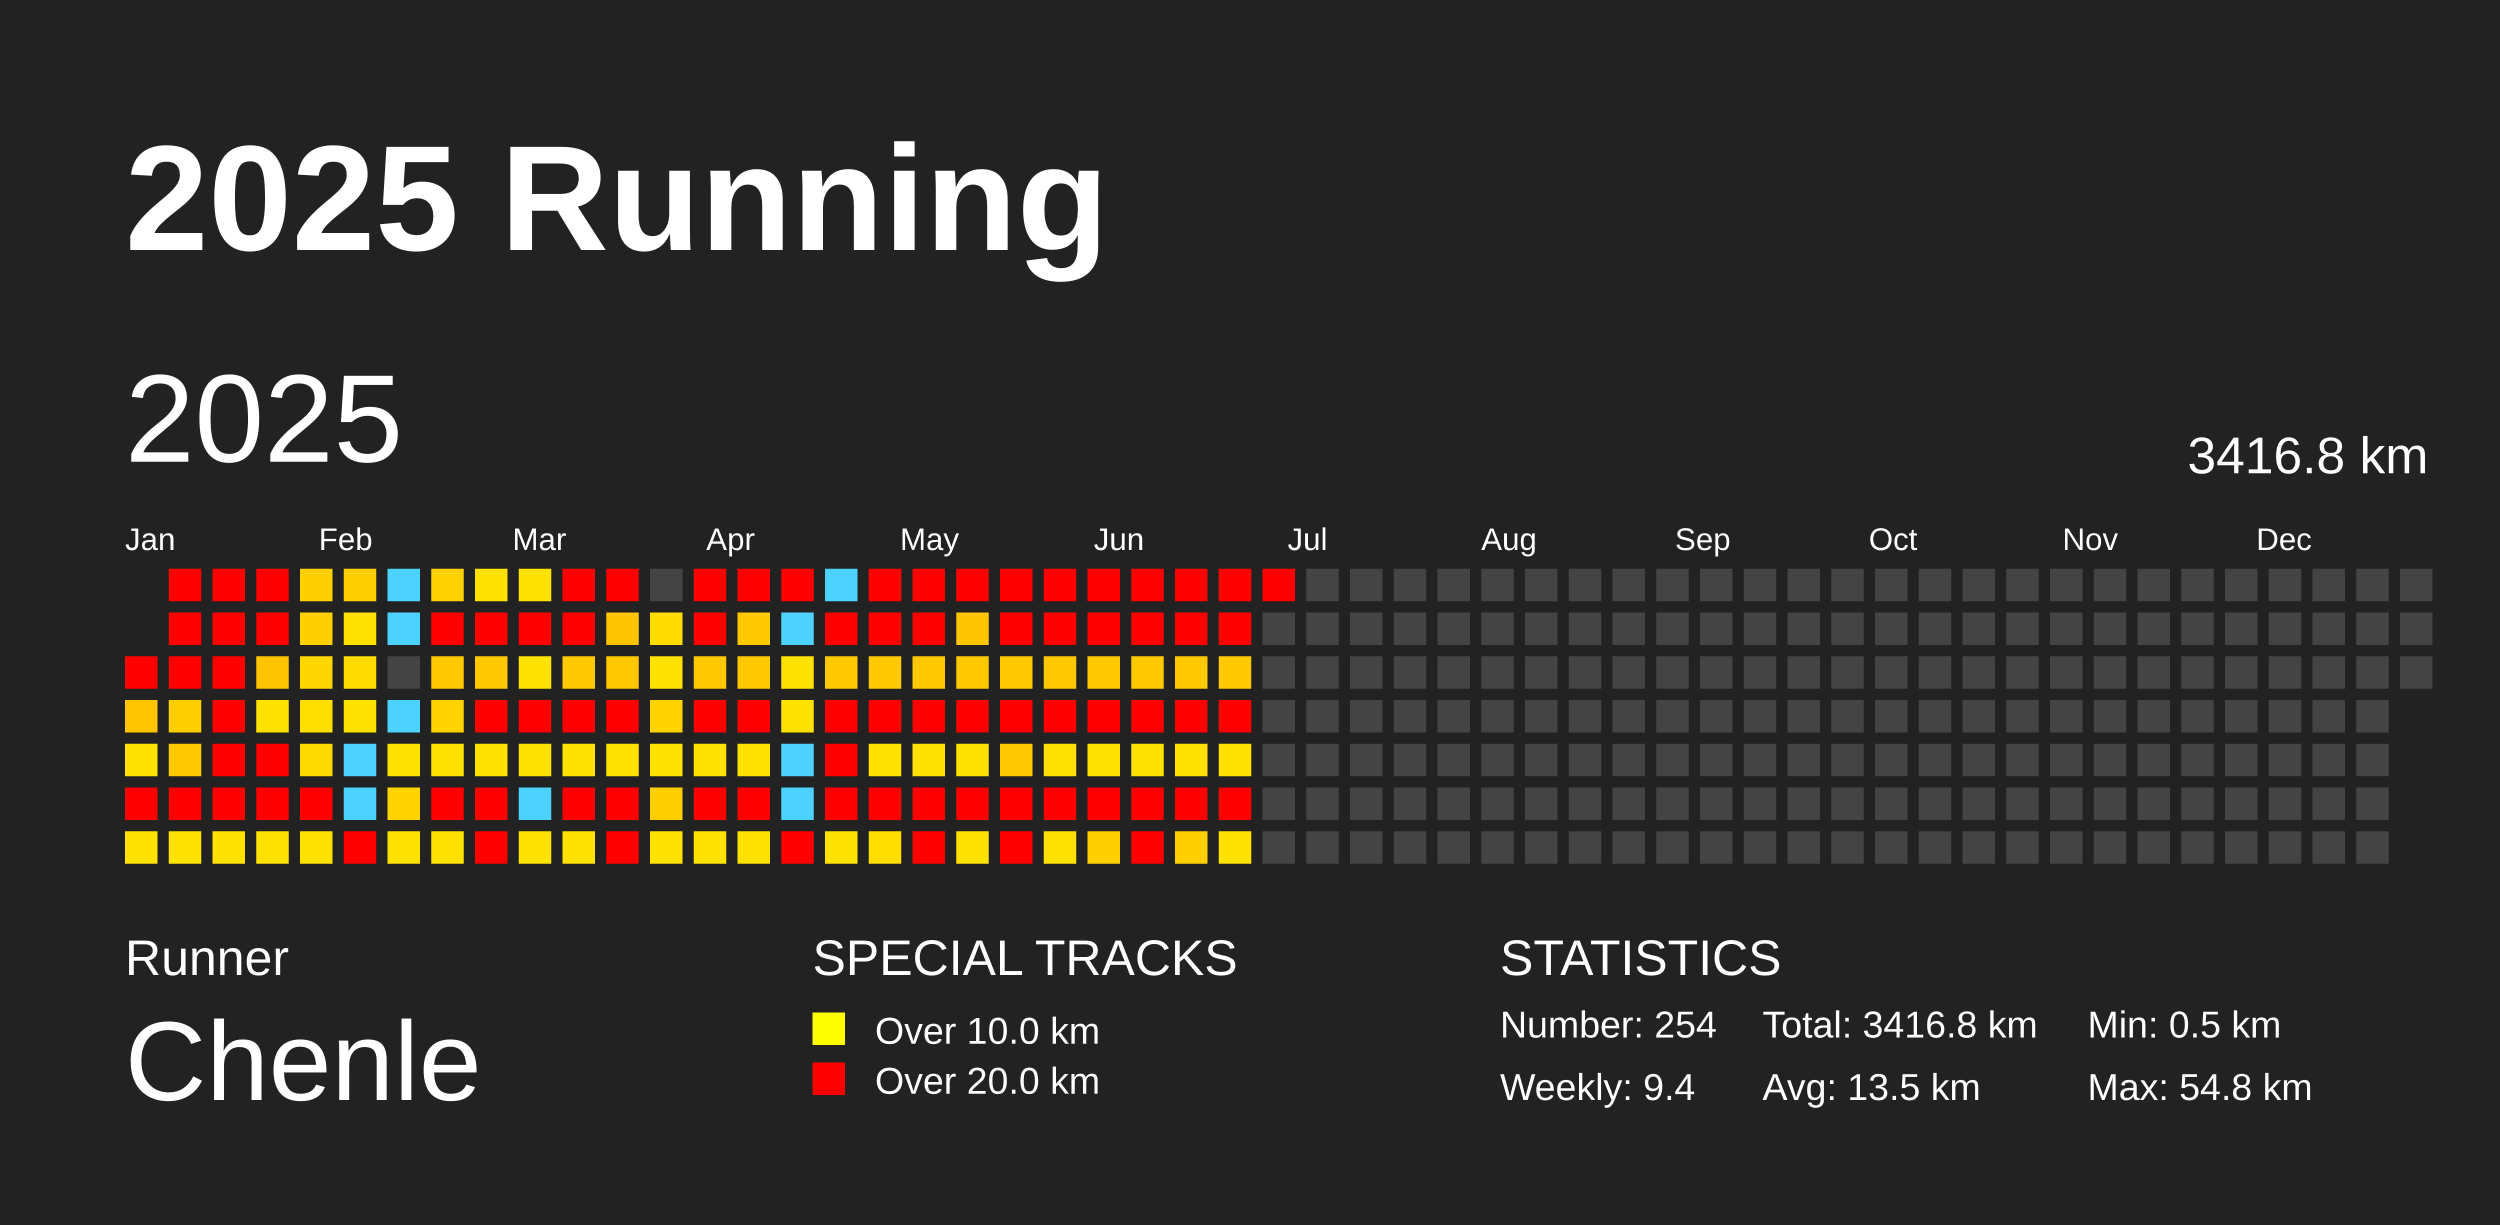
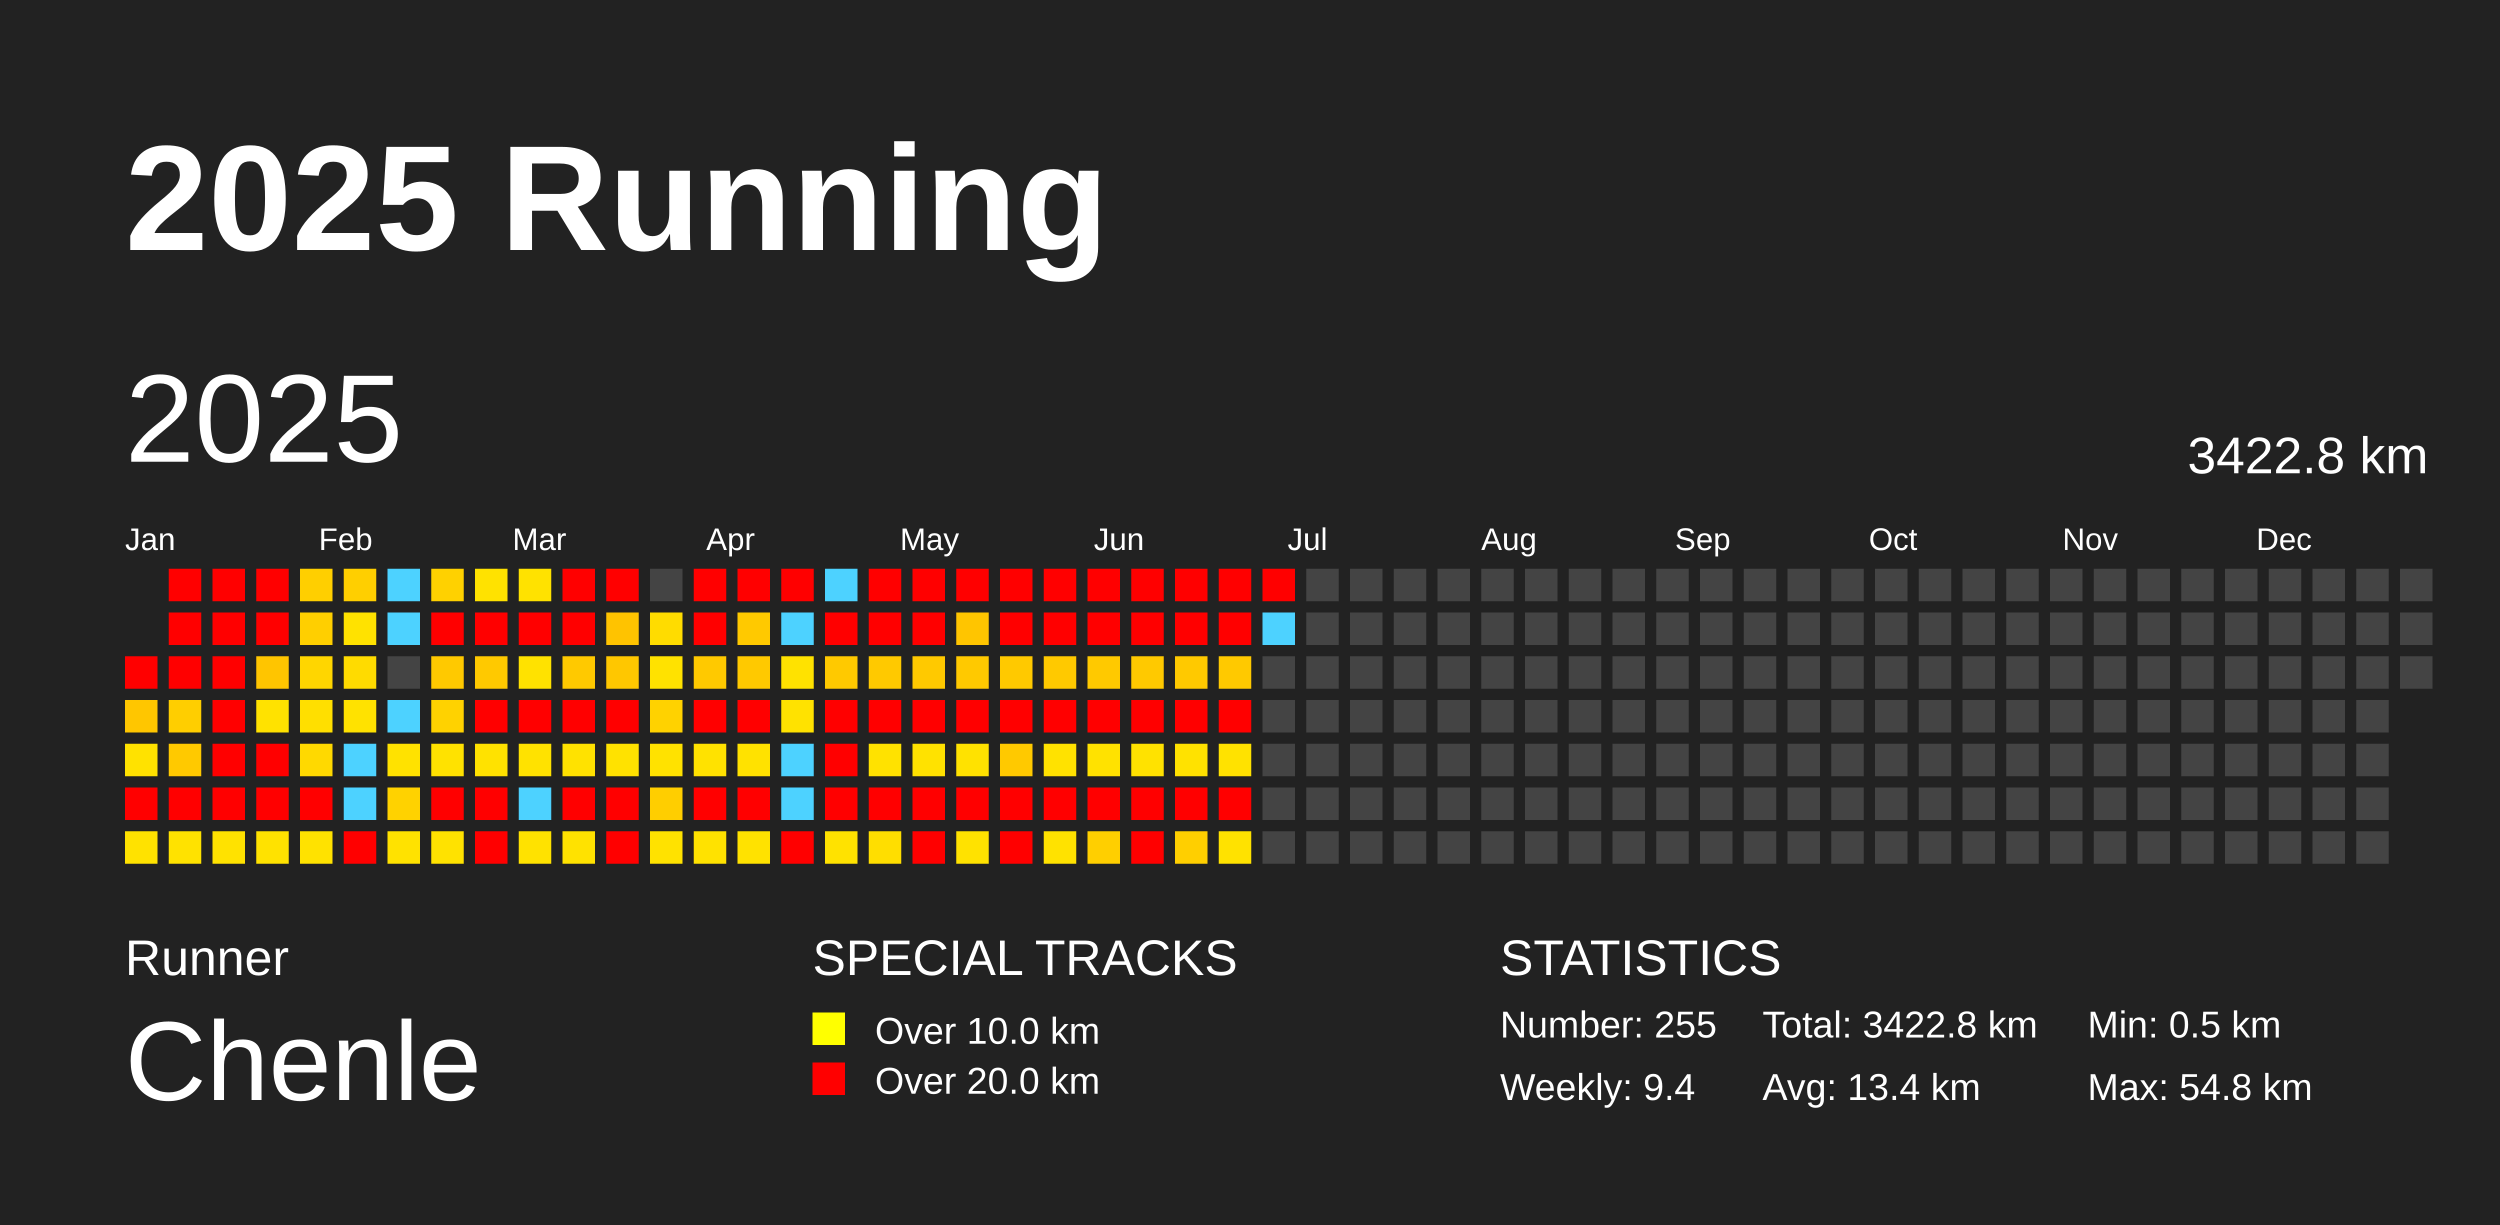
<svg xmlns="http://www.w3.org/2000/svg" baseProfile="full" height="98mm" version="1.1" viewBox="0,0,200,98" width="200mm">
  <defs />
  <rect fill="#222222" height="98" width="200" x="0" y="0" />
  <text fill="#FFFFFF" style="font-size:12px; font-family:Arial; font-weight:bold;" x="10" y="20">2025 Running</text>
  <text fill="#FFFFFF" style="font-size:4px; font-family:Arial" x="10" y="78">Runner</text>
  <text fill="#FFFFFF" style="font-size:9px; font-family:Arial" x="10" y="88">Chenle</text>
  <text fill="#FFFFFF" style="font-size:4px; font-family:Arial" x="65" y="78">SPECIAL TRACKS</text>
  <rect fill="yellow" height="2.6" width="2.6" x="65" y="81" />
  <text fill="#FFFFFF" style="font-size:3px; font-family:Arial" x="70" y="83.5">Over 10.0 km</text>
  <rect fill="red" height="2.6" width="2.6" x="65" y="85" />
  <text fill="#FFFFFF" style="font-size:3px; font-family:Arial" x="70" y="87.5">Over 20.0 km</text>
  <text fill="#FFFFFF" style="font-size:4px; font-family:Arial" x="120" y="78">STATISTICS</text>
-   <text fill="#FFFFFF" style="font-size:3px; font-family:Arial" x="120" y="83">Number: 254</text>
+   <text fill="#FFFFFF" style="font-size:3px; font-family:Arial" x="120" y="83">Number: 255</text>
  <text fill="#FFFFFF" style="font-size:3px; font-family:Arial" x="120" y="88">Weekly: 9.4</text>
-   <text fill="#FFFFFF" style="font-size:3px; font-family:Arial" x="141" y="83">Total: 3416.8 km</text>
-   <text fill="#FFFFFF" style="font-size:3px; font-family:Arial" x="141" y="88">Avg: 13.5 km</text>
+   <text fill="#FFFFFF" style="font-size:3px; font-family:Arial" x="141" y="83">Total: 3422.8 km</text>
+   <text fill="#FFFFFF" style="font-size:3px; font-family:Arial" x="141" y="88">Avg: 13.4 km</text>
  <text fill="#FFFFFF" style="font-size:3px; font-family:Arial" x="167" y="83">Min: 0.5 km</text>
  <text fill="#FFFFFF" style="font-size:3px; font-family:Arial" x="167" y="88">Max: 54.8 km</text>
  <text dominant-baseline="hanging" fill="#FFFFFF" style="font-size:10.0px; font-family:Arial;" x="10" y="30">2025</text>
-   <text dominant-baseline="hanging" fill="#FFFFFF" style="font-size:4.125px; font-family:Arial;" x="175" y="35">3416.8 km</text>
+   <text dominant-baseline="hanging" fill="#FFFFFF" style="font-size:4.125px; font-family:Arial;" x="175" y="35">3422.8 km</text>
  <text fill="#FFFFFF" style="font-size:2.5px; font-family:Arial" x="10.0" y="44">Jan</text>
  <text fill="#FFFFFF" style="font-size:2.5px; font-family:Arial" x="25.5" y="44">Feb</text>
  <text fill="#FFFFFF" style="font-size:2.5px; font-family:Arial" x="41.0" y="44">Mar</text>
  <text fill="#FFFFFF" style="font-size:2.5px; font-family:Arial" x="56.5" y="44">Apr</text>
  <text fill="#FFFFFF" style="font-size:2.5px; font-family:Arial" x="72.0" y="44">May</text>
  <text fill="#FFFFFF" style="font-size:2.5px; font-family:Arial" x="87.5" y="44">Jun</text>
  <text fill="#FFFFFF" style="font-size:2.5px; font-family:Arial" x="103.0" y="44">Jul</text>
  <text fill="#FFFFFF" style="font-size:2.5px; font-family:Arial" x="118.5" y="44">Aug</text>
  <text fill="#FFFFFF" style="font-size:2.5px; font-family:Arial" x="134.0" y="44">Sep</text>
  <text fill="#FFFFFF" style="font-size:2.5px; font-family:Arial" x="149.5" y="44">Oct</text>
  <text fill="#FFFFFF" style="font-size:2.5px; font-family:Arial" x="165.0" y="44">Nov</text>
  <text fill="#FFFFFF" style="font-size:2.5px; font-family:Arial" x="180.5" y="44">Dec</text>
  <rect fill="red" height="2.6" width="2.6" x="10.0" y="52.5" />
  <rect fill="#ffc600" height="2.6" width="2.6" x="10.0" y="56.0" />
  <rect fill="#ffe200" height="2.6" width="2.6" x="10.0" y="59.5" />
  <rect fill="red" height="2.6" width="2.6" x="10.0" y="63.0" />
  <rect fill="#ffe200" height="2.6" width="2.6" x="10.0" y="66.5" />
  <rect fill="red" height="2.6" width="2.6" x="13.5" y="45.5" />
  <rect fill="red" height="2.6" width="2.6" x="13.5" y="49.0" />
  <rect fill="red" height="2.6" width="2.6" x="13.5" y="52.5" />
  <rect fill="#ffce00" height="2.6" width="2.6" x="13.5" y="56.0" />
  <rect fill="#ffc900" height="2.6" width="2.6" x="13.5" y="59.5" />
  <rect fill="red" height="2.6" width="2.6" x="13.5" y="63.0" />
  <rect fill="#ffe200" height="2.6" width="2.6" x="13.5" y="66.5" />
  <rect fill="red" height="2.6" width="2.6" x="17.0" y="45.5" />
  <rect fill="red" height="2.6" width="2.6" x="17.0" y="49.0" />
  <rect fill="red" height="2.6" width="2.6" x="17.0" y="52.5" />
  <rect fill="red" height="2.6" width="2.6" x="17.0" y="56.0" />
  <rect fill="red" height="2.6" width="2.6" x="17.0" y="59.5" />
  <rect fill="red" height="2.6" width="2.6" x="17.0" y="63.0" />
  <rect fill="#ffe200" height="2.6" width="2.6" x="17.0" y="66.5" />
  <rect fill="red" height="2.6" width="2.6" x="20.5" y="45.5" />
  <rect fill="red" height="2.6" width="2.6" x="20.5" y="49.0" />
  <rect fill="#ffc500" height="2.6" width="2.6" x="20.5" y="52.5" />
  <rect fill="#ffe200" height="2.6" width="2.6" x="20.5" y="56.0" />
  <rect fill="red" height="2.6" width="2.6" x="20.5" y="59.5" />
  <rect fill="red" height="2.6" width="2.6" x="20.5" y="63.0" />
  <rect fill="#ffe200" height="2.6" width="2.6" x="20.5" y="66.5" />
  <rect fill="#ffcf00" height="2.6" width="2.6" x="24.0" y="45.5" />
  <rect fill="#ffcf00" height="2.6" width="2.6" x="24.0" y="49.0" />
  <rect fill="#ffd600" height="2.6" width="2.6" x="24.0" y="52.5" />
  <rect fill="#ffdf00" height="2.6" width="2.6" x="24.0" y="56.0" />
  <rect fill="#ffd900" height="2.6" width="2.6" x="24.0" y="59.5" />
  <rect fill="red" height="2.6" width="2.6" x="24.0" y="63.0" />
  <rect fill="#ffe200" height="2.6" width="2.6" x="24.0" y="66.5" />
  <rect fill="#ffcf00" height="2.6" width="2.6" x="27.5" y="45.5" />
  <rect fill="#ffe200" height="2.6" width="2.6" x="27.5" y="49.0" />
  <rect fill="#ffdb00" height="2.6" width="2.6" x="27.5" y="52.5" />
  <rect fill="#ffe200" height="2.6" width="2.6" x="27.5" y="56.0" />
  <rect fill="#4dd2ff" height="2.6" width="2.6" x="27.5" y="59.5" />
  <rect fill="#4dd2ff" height="2.6" width="2.6" x="27.5" y="63.0" />
  <rect fill="red" height="2.6" width="2.6" x="27.5" y="66.5" />
  <rect fill="#4dd2ff" height="2.6" width="2.6" x="31.0" y="45.5" />
  <rect fill="#4dd2ff" height="2.6" width="2.6" x="31.0" y="49.0" />
  <rect fill="#444444" height="2.6" width="2.6" x="31.0" y="52.5" />
  <rect fill="#4dd2ff" height="2.6" width="2.6" x="31.0" y="56.0" />
  <rect fill="#ffe200" height="2.6" width="2.6" x="31.0" y="59.5" />
  <rect fill="#ffd200" height="2.6" width="2.6" x="31.0" y="63.0" />
  <rect fill="#ffe200" height="2.6" width="2.6" x="31.0" y="66.5" />
  <rect fill="#ffd100" height="2.6" width="2.6" x="34.5" y="45.5" />
  <rect fill="red" height="2.6" width="2.6" x="34.5" y="49.0" />
  <rect fill="#ffc900" height="2.6" width="2.6" x="34.5" y="52.5" />
  <rect fill="#ffd200" height="2.6" width="2.6" x="34.5" y="56.0" />
  <rect fill="#ffe200" height="2.6" width="2.6" x="34.5" y="59.5" />
  <rect fill="red" height="2.6" width="2.6" x="34.5" y="63.0" />
  <rect fill="#ffe200" height="2.6" width="2.6" x="34.5" y="66.5" />
  <rect fill="#ffe200" height="2.6" width="2.6" x="38.0" y="45.5" />
  <rect fill="red" height="2.6" width="2.6" x="38.0" y="49.0" />
  <rect fill="#ffc900" height="2.6" width="2.6" x="38.0" y="52.5" />
  <rect fill="red" height="2.6" width="2.6" x="38.0" y="56.0" />
  <rect fill="#ffe200" height="2.6" width="2.6" x="38.0" y="59.5" />
  <rect fill="red" height="2.6" width="2.6" x="38.0" y="63.0" />
  <rect fill="red" height="2.6" width="2.6" x="38.0" y="66.5" />
  <rect fill="#ffe200" height="2.6" width="2.6" x="41.5" y="45.5" />
  <rect fill="red" height="2.6" width="2.6" x="41.5" y="49.0" />
  <rect fill="#ffe200" height="2.6" width="2.6" x="41.5" y="52.5" />
  <rect fill="red" height="2.6" width="2.6" x="41.5" y="56.0" />
  <rect fill="#ffe200" height="2.6" width="2.6" x="41.5" y="59.5" />
  <rect fill="#4dd2ff" height="2.6" width="2.6" x="41.5" y="63.0" />
  <rect fill="#ffe200" height="2.6" width="2.6" x="41.5" y="66.5" />
  <rect fill="red" height="2.6" width="2.6" x="45.0" y="45.5" />
  <rect fill="red" height="2.6" width="2.6" x="45.0" y="49.0" />
  <rect fill="#ffc900" height="2.6" width="2.6" x="45.0" y="52.5" />
  <rect fill="red" height="2.6" width="2.6" x="45.0" y="56.0" />
  <rect fill="#ffe200" height="2.6" width="2.6" x="45.0" y="59.5" />
  <rect fill="red" height="2.6" width="2.6" x="45.0" y="63.0" />
  <rect fill="#ffe200" height="2.6" width="2.6" x="45.0" y="66.5" />
  <rect fill="red" height="2.6" width="2.6" x="48.5" y="45.5" />
  <rect fill="#ffc300" height="2.6" width="2.6" x="48.5" y="49.0" />
  <rect fill="#ffc700" height="2.6" width="2.6" x="48.5" y="52.5" />
  <rect fill="red" height="2.6" width="2.6" x="48.5" y="56.0" />
  <rect fill="#ffe200" height="2.6" width="2.6" x="48.5" y="59.5" />
  <rect fill="red" height="2.6" width="2.6" x="48.5" y="63.0" />
  <rect fill="red" height="2.6" width="2.6" x="48.5" y="66.5" />
  <rect fill="#444444" height="2.6" width="2.6" x="52.0" y="45.5" />
  <rect fill="#ffdc00" height="2.6" width="2.6" x="52.0" y="49.0" />
  <rect fill="#ffe200" height="2.6" width="2.6" x="52.0" y="52.5" />
  <rect fill="#ffd200" height="2.6" width="2.6" x="52.0" y="56.0" />
  <rect fill="#ffe200" height="2.6" width="2.6" x="52.0" y="59.5" />
  <rect fill="#ffce00" height="2.6" width="2.6" x="52.0" y="63.0" />
  <rect fill="#ffe200" height="2.6" width="2.6" x="52.0" y="66.5" />
  <rect fill="red" height="2.6" width="2.6" x="55.5" y="45.5" />
  <rect fill="red" height="2.6" width="2.6" x="55.5" y="49.0" />
  <rect fill="#ffc900" height="2.6" width="2.6" x="55.5" y="52.5" />
  <rect fill="red" height="2.6" width="2.6" x="55.5" y="56.0" />
  <rect fill="#ffe200" height="2.6" width="2.6" x="55.5" y="59.5" />
  <rect fill="red" height="2.6" width="2.6" x="55.5" y="63.0" />
  <rect fill="#ffe200" height="2.6" width="2.6" x="55.5" y="66.5" />
  <rect fill="red" height="2.6" width="2.6" x="59.0" y="45.5" />
  <rect fill="#ffc900" height="2.6" width="2.6" x="59.0" y="49.0" />
  <rect fill="#ffc900" height="2.6" width="2.6" x="59.0" y="52.5" />
  <rect fill="red" height="2.6" width="2.6" x="59.0" y="56.0" />
  <rect fill="#ffe200" height="2.6" width="2.6" x="59.0" y="59.5" />
  <rect fill="red" height="2.6" width="2.6" x="59.0" y="63.0" />
  <rect fill="#ffe200" height="2.6" width="2.6" x="59.0" y="66.5" />
  <rect fill="red" height="2.6" width="2.6" x="62.5" y="45.5" />
  <rect fill="#4dd2ff" height="2.6" width="2.6" x="62.5" y="49.0" />
  <rect fill="#ffe200" height="2.6" width="2.6" x="62.5" y="52.5" />
  <rect fill="#ffe200" height="2.6" width="2.6" x="62.5" y="56.0" />
  <rect fill="#4dd2ff" height="2.6" width="2.6" x="62.5" y="59.5" />
  <rect fill="#4dd2ff" height="2.6" width="2.6" x="62.5" y="63.0" />
  <rect fill="red" height="2.6" width="2.6" x="62.5" y="66.5" />
  <rect fill="#4dd2ff" height="2.6" width="2.6" x="66.0" y="45.5" />
  <rect fill="red" height="2.6" width="2.6" x="66.0" y="49.0" />
  <rect fill="#ffc900" height="2.6" width="2.6" x="66.0" y="52.5" />
  <rect fill="red" height="2.6" width="2.6" x="66.0" y="56.0" />
  <rect fill="red" height="2.6" width="2.6" x="66.0" y="59.5" />
  <rect fill="red" height="2.6" width="2.6" x="66.0" y="63.0" />
  <rect fill="#ffe200" height="2.6" width="2.6" x="66.0" y="66.5" />
  <rect fill="red" height="2.6" width="2.6" x="69.5" y="45.5" />
  <rect fill="red" height="2.6" width="2.6" x="69.5" y="49.0" />
  <rect fill="#ffc900" height="2.6" width="2.6" x="69.5" y="52.5" />
  <rect fill="red" height="2.6" width="2.6" x="69.5" y="56.0" />
  <rect fill="#ffe200" height="2.6" width="2.6" x="69.5" y="59.5" />
  <rect fill="red" height="2.6" width="2.6" x="69.5" y="63.0" />
  <rect fill="#ffde00" height="2.6" width="2.6" x="69.5" y="66.5" />
  <rect fill="red" height="2.6" width="2.6" x="73.0" y="45.5" />
  <rect fill="red" height="2.6" width="2.6" x="73.0" y="49.0" />
  <rect fill="#ffc900" height="2.6" width="2.6" x="73.0" y="52.5" />
  <rect fill="red" height="2.6" width="2.6" x="73.0" y="56.0" />
  <rect fill="#ffe200" height="2.6" width="2.6" x="73.0" y="59.5" />
  <rect fill="red" height="2.6" width="2.6" x="73.0" y="63.0" />
  <rect fill="red" height="2.6" width="2.6" x="73.0" y="66.5" />
  <rect fill="red" height="2.6" width="2.6" x="76.5" y="45.5" />
  <rect fill="#ffc500" height="2.6" width="2.6" x="76.5" y="49.0" />
  <rect fill="#ffc900" height="2.6" width="2.6" x="76.5" y="52.5" />
  <rect fill="red" height="2.6" width="2.6" x="76.5" y="56.0" />
  <rect fill="#ffe200" height="2.6" width="2.6" x="76.5" y="59.5" />
  <rect fill="red" height="2.6" width="2.6" x="76.5" y="63.0" />
  <rect fill="#ffe200" height="2.6" width="2.6" x="76.5" y="66.5" />
  <rect fill="red" height="2.6" width="2.6" x="80.0" y="45.5" />
  <rect fill="red" height="2.6" width="2.6" x="80.0" y="49.0" />
  <rect fill="#ffc900" height="2.6" width="2.6" x="80.0" y="52.5" />
  <rect fill="red" height="2.6" width="2.6" x="80.0" y="56.0" />
  <rect fill="#ffc900" height="2.6" width="2.6" x="80.0" y="59.5" />
  <rect fill="red" height="2.6" width="2.6" x="80.0" y="63.0" />
  <rect fill="red" height="2.6" width="2.6" x="80.0" y="66.5" />
  <rect fill="red" height="2.6" width="2.6" x="83.5" y="45.5" />
  <rect fill="red" height="2.6" width="2.6" x="83.5" y="49.0" />
  <rect fill="#ffc900" height="2.6" width="2.6" x="83.5" y="52.5" />
  <rect fill="red" height="2.6" width="2.6" x="83.5" y="56.0" />
  <rect fill="#ffe200" height="2.6" width="2.6" x="83.5" y="59.5" />
  <rect fill="red" height="2.6" width="2.6" x="83.5" y="63.0" />
  <rect fill="#ffe200" height="2.6" width="2.6" x="83.5" y="66.5" />
  <rect fill="red" height="2.6" width="2.6" x="87.0" y="45.5" />
  <rect fill="red" height="2.6" width="2.6" x="87.0" y="49.0" />
  <rect fill="#ffc900" height="2.6" width="2.6" x="87.0" y="52.5" />
  <rect fill="red" height="2.6" width="2.6" x="87.0" y="56.0" />
  <rect fill="#ffe200" height="2.6" width="2.6" x="87.0" y="59.5" />
  <rect fill="red" height="2.6" width="2.6" x="87.0" y="63.0" />
  <rect fill="#ffcf00" height="2.6" width="2.6" x="87.0" y="66.5" />
  <rect fill="red" height="2.6" width="2.6" x="90.5" y="45.5" />
  <rect fill="red" height="2.6" width="2.6" x="90.5" y="49.0" />
  <rect fill="#ffc900" height="2.6" width="2.6" x="90.5" y="52.5" />
  <rect fill="red" height="2.6" width="2.6" x="90.5" y="56.0" />
  <rect fill="#ffe200" height="2.6" width="2.6" x="90.5" y="59.5" />
  <rect fill="red" height="2.6" width="2.6" x="90.5" y="63.0" />
  <rect fill="red" height="2.6" width="2.6" x="90.5" y="66.5" />
  <rect fill="red" height="2.6" width="2.6" x="94.0" y="45.5" />
  <rect fill="red" height="2.6" width="2.6" x="94.0" y="49.0" />
  <rect fill="#ffc900" height="2.6" width="2.6" x="94.0" y="52.5" />
  <rect fill="red" height="2.6" width="2.6" x="94.0" y="56.0" />
  <rect fill="#ffe200" height="2.6" width="2.6" x="94.0" y="59.5" />
  <rect fill="red" height="2.6" width="2.6" x="94.0" y="63.0" />
  <rect fill="#ffcf00" height="2.6" width="2.6" x="94.0" y="66.5" />
  <rect fill="red" height="2.6" width="2.6" x="97.5" y="45.5" />
  <rect fill="red" height="2.6" width="2.6" x="97.5" y="49.0" />
  <rect fill="#ffc900" height="2.6" width="2.6" x="97.5" y="52.5" />
  <rect fill="red" height="2.6" width="2.6" x="97.5" y="56.0" />
  <rect fill="#ffe200" height="2.6" width="2.6" x="97.5" y="59.5" />
  <rect fill="red" height="2.6" width="2.6" x="97.5" y="63.0" />
  <rect fill="#ffe200" height="2.6" width="2.6" x="97.5" y="66.5" />
  <rect fill="red" height="2.6" width="2.6" x="101.0" y="45.5" />
-   <rect fill="#444444" height="2.6" width="2.6" x="101.0" y="49.0" />
+   <rect fill="#4dd2ff" height="2.6" width="2.6" x="101.0" y="49.0" />
  <rect fill="#444444" height="2.6" width="2.6" x="101.0" y="52.5" />
  <rect fill="#444444" height="2.6" width="2.6" x="101.0" y="56.0" />
  <rect fill="#444444" height="2.6" width="2.6" x="101.0" y="59.5" />
  <rect fill="#444444" height="2.6" width="2.6" x="101.0" y="63.0" />
  <rect fill="#444444" height="2.6" width="2.6" x="101.0" y="66.5" />
  <rect fill="#444444" height="2.6" width="2.6" x="104.5" y="45.5" />
  <rect fill="#444444" height="2.6" width="2.6" x="104.5" y="49.0" />
  <rect fill="#444444" height="2.6" width="2.6" x="104.5" y="52.5" />
  <rect fill="#444444" height="2.6" width="2.6" x="104.5" y="56.0" />
  <rect fill="#444444" height="2.6" width="2.6" x="104.5" y="59.5" />
  <rect fill="#444444" height="2.6" width="2.6" x="104.5" y="63.0" />
  <rect fill="#444444" height="2.6" width="2.6" x="104.5" y="66.5" />
  <rect fill="#444444" height="2.6" width="2.6" x="108.0" y="45.5" />
  <rect fill="#444444" height="2.6" width="2.6" x="108.0" y="49.0" />
  <rect fill="#444444" height="2.6" width="2.6" x="108.0" y="52.5" />
  <rect fill="#444444" height="2.6" width="2.6" x="108.0" y="56.0" />
  <rect fill="#444444" height="2.6" width="2.6" x="108.0" y="59.5" />
  <rect fill="#444444" height="2.6" width="2.6" x="108.0" y="63.0" />
  <rect fill="#444444" height="2.6" width="2.6" x="108.0" y="66.5" />
  <rect fill="#444444" height="2.6" width="2.6" x="111.5" y="45.5" />
  <rect fill="#444444" height="2.6" width="2.6" x="111.5" y="49.0" />
  <rect fill="#444444" height="2.6" width="2.6" x="111.5" y="52.5" />
  <rect fill="#444444" height="2.6" width="2.6" x="111.5" y="56.0" />
  <rect fill="#444444" height="2.6" width="2.6" x="111.5" y="59.5" />
  <rect fill="#444444" height="2.6" width="2.6" x="111.5" y="63.0" />
  <rect fill="#444444" height="2.6" width="2.6" x="111.5" y="66.5" />
  <rect fill="#444444" height="2.6" width="2.6" x="115.0" y="45.5" />
  <rect fill="#444444" height="2.6" width="2.6" x="115.0" y="49.0" />
  <rect fill="#444444" height="2.6" width="2.6" x="115.0" y="52.5" />
  <rect fill="#444444" height="2.6" width="2.6" x="115.0" y="56.0" />
  <rect fill="#444444" height="2.6" width="2.6" x="115.0" y="59.5" />
  <rect fill="#444444" height="2.6" width="2.6" x="115.0" y="63.0" />
  <rect fill="#444444" height="2.6" width="2.6" x="115.0" y="66.5" />
  <rect fill="#444444" height="2.6" width="2.6" x="118.5" y="45.5" />
  <rect fill="#444444" height="2.6" width="2.6" x="118.5" y="49.0" />
  <rect fill="#444444" height="2.6" width="2.6" x="118.5" y="52.5" />
  <rect fill="#444444" height="2.6" width="2.6" x="118.5" y="56.0" />
  <rect fill="#444444" height="2.6" width="2.6" x="118.5" y="59.5" />
  <rect fill="#444444" height="2.6" width="2.6" x="118.5" y="63.0" />
  <rect fill="#444444" height="2.6" width="2.6" x="118.5" y="66.5" />
  <rect fill="#444444" height="2.6" width="2.6" x="122.0" y="45.5" />
  <rect fill="#444444" height="2.6" width="2.6" x="122.0" y="49.0" />
  <rect fill="#444444" height="2.6" width="2.6" x="122.0" y="52.5" />
  <rect fill="#444444" height="2.6" width="2.6" x="122.0" y="56.0" />
  <rect fill="#444444" height="2.6" width="2.6" x="122.0" y="59.5" />
  <rect fill="#444444" height="2.6" width="2.6" x="122.0" y="63.0" />
  <rect fill="#444444" height="2.6" width="2.6" x="122.0" y="66.5" />
  <rect fill="#444444" height="2.6" width="2.6" x="125.5" y="45.5" />
  <rect fill="#444444" height="2.6" width="2.6" x="125.5" y="49.0" />
  <rect fill="#444444" height="2.6" width="2.6" x="125.5" y="52.5" />
  <rect fill="#444444" height="2.6" width="2.6" x="125.5" y="56.0" />
  <rect fill="#444444" height="2.6" width="2.6" x="125.5" y="59.5" />
  <rect fill="#444444" height="2.6" width="2.6" x="125.5" y="63.0" />
  <rect fill="#444444" height="2.6" width="2.6" x="125.5" y="66.5" />
  <rect fill="#444444" height="2.6" width="2.6" x="129.0" y="45.5" />
  <rect fill="#444444" height="2.6" width="2.6" x="129.0" y="49.0" />
  <rect fill="#444444" height="2.6" width="2.6" x="129.0" y="52.5" />
  <rect fill="#444444" height="2.6" width="2.6" x="129.0" y="56.0" />
  <rect fill="#444444" height="2.6" width="2.6" x="129.0" y="59.5" />
  <rect fill="#444444" height="2.6" width="2.6" x="129.0" y="63.0" />
  <rect fill="#444444" height="2.6" width="2.6" x="129.0" y="66.5" />
  <rect fill="#444444" height="2.6" width="2.6" x="132.5" y="45.5" />
  <rect fill="#444444" height="2.6" width="2.6" x="132.5" y="49.0" />
  <rect fill="#444444" height="2.6" width="2.6" x="132.5" y="52.5" />
  <rect fill="#444444" height="2.6" width="2.6" x="132.5" y="56.0" />
  <rect fill="#444444" height="2.6" width="2.6" x="132.5" y="59.5" />
  <rect fill="#444444" height="2.6" width="2.6" x="132.5" y="63.0" />
  <rect fill="#444444" height="2.6" width="2.6" x="132.5" y="66.5" />
  <rect fill="#444444" height="2.6" width="2.6" x="136.0" y="45.5" />
  <rect fill="#444444" height="2.6" width="2.6" x="136.0" y="49.0" />
  <rect fill="#444444" height="2.6" width="2.6" x="136.0" y="52.5" />
  <rect fill="#444444" height="2.6" width="2.6" x="136.0" y="56.0" />
  <rect fill="#444444" height="2.6" width="2.6" x="136.0" y="59.5" />
  <rect fill="#444444" height="2.6" width="2.6" x="136.0" y="63.0" />
  <rect fill="#444444" height="2.6" width="2.6" x="136.0" y="66.5" />
  <rect fill="#444444" height="2.6" width="2.6" x="139.5" y="45.5" />
  <rect fill="#444444" height="2.6" width="2.6" x="139.5" y="49.0" />
  <rect fill="#444444" height="2.6" width="2.6" x="139.5" y="52.5" />
  <rect fill="#444444" height="2.6" width="2.6" x="139.5" y="56.0" />
  <rect fill="#444444" height="2.6" width="2.6" x="139.5" y="59.5" />
  <rect fill="#444444" height="2.6" width="2.6" x="139.5" y="63.0" />
  <rect fill="#444444" height="2.6" width="2.6" x="139.5" y="66.5" />
  <rect fill="#444444" height="2.6" width="2.6" x="143.0" y="45.5" />
  <rect fill="#444444" height="2.6" width="2.6" x="143.0" y="49.0" />
  <rect fill="#444444" height="2.6" width="2.6" x="143.0" y="52.5" />
  <rect fill="#444444" height="2.6" width="2.6" x="143.0" y="56.0" />
  <rect fill="#444444" height="2.6" width="2.6" x="143.0" y="59.5" />
  <rect fill="#444444" height="2.6" width="2.6" x="143.0" y="63.0" />
  <rect fill="#444444" height="2.6" width="2.6" x="143.0" y="66.5" />
  <rect fill="#444444" height="2.6" width="2.6" x="146.5" y="45.5" />
  <rect fill="#444444" height="2.6" width="2.6" x="146.5" y="49.0" />
  <rect fill="#444444" height="2.6" width="2.6" x="146.5" y="52.5" />
  <rect fill="#444444" height="2.6" width="2.6" x="146.5" y="56.0" />
  <rect fill="#444444" height="2.6" width="2.6" x="146.5" y="59.5" />
  <rect fill="#444444" height="2.6" width="2.6" x="146.5" y="63.0" />
  <rect fill="#444444" height="2.6" width="2.6" x="146.5" y="66.5" />
  <rect fill="#444444" height="2.6" width="2.6" x="150.0" y="45.5" />
  <rect fill="#444444" height="2.6" width="2.6" x="150.0" y="49.0" />
  <rect fill="#444444" height="2.6" width="2.6" x="150.0" y="52.5" />
  <rect fill="#444444" height="2.6" width="2.6" x="150.0" y="56.0" />
  <rect fill="#444444" height="2.6" width="2.6" x="150.0" y="59.5" />
  <rect fill="#444444" height="2.6" width="2.6" x="150.0" y="63.0" />
  <rect fill="#444444" height="2.6" width="2.6" x="150.0" y="66.5" />
  <rect fill="#444444" height="2.6" width="2.6" x="153.5" y="45.5" />
  <rect fill="#444444" height="2.6" width="2.6" x="153.5" y="49.0" />
  <rect fill="#444444" height="2.6" width="2.6" x="153.5" y="52.5" />
  <rect fill="#444444" height="2.6" width="2.6" x="153.5" y="56.0" />
  <rect fill="#444444" height="2.6" width="2.6" x="153.5" y="59.5" />
  <rect fill="#444444" height="2.6" width="2.6" x="153.5" y="63.0" />
  <rect fill="#444444" height="2.6" width="2.6" x="153.5" y="66.5" />
  <rect fill="#444444" height="2.6" width="2.6" x="157.0" y="45.5" />
  <rect fill="#444444" height="2.6" width="2.6" x="157.0" y="49.0" />
  <rect fill="#444444" height="2.6" width="2.6" x="157.0" y="52.5" />
  <rect fill="#444444" height="2.6" width="2.6" x="157.0" y="56.0" />
  <rect fill="#444444" height="2.6" width="2.6" x="157.0" y="59.5" />
  <rect fill="#444444" height="2.6" width="2.6" x="157.0" y="63.0" />
  <rect fill="#444444" height="2.6" width="2.6" x="157.0" y="66.5" />
  <rect fill="#444444" height="2.6" width="2.6" x="160.5" y="45.5" />
  <rect fill="#444444" height="2.6" width="2.6" x="160.5" y="49.0" />
  <rect fill="#444444" height="2.6" width="2.6" x="160.5" y="52.5" />
  <rect fill="#444444" height="2.6" width="2.6" x="160.5" y="56.0" />
  <rect fill="#444444" height="2.6" width="2.6" x="160.5" y="59.5" />
  <rect fill="#444444" height="2.6" width="2.6" x="160.5" y="63.0" />
  <rect fill="#444444" height="2.6" width="2.6" x="160.5" y="66.5" />
  <rect fill="#444444" height="2.6" width="2.6" x="164.0" y="45.5" />
  <rect fill="#444444" height="2.6" width="2.6" x="164.0" y="49.0" />
  <rect fill="#444444" height="2.6" width="2.6" x="164.0" y="52.5" />
  <rect fill="#444444" height="2.6" width="2.6" x="164.0" y="56.0" />
  <rect fill="#444444" height="2.6" width="2.6" x="164.0" y="59.5" />
  <rect fill="#444444" height="2.6" width="2.6" x="164.0" y="63.0" />
  <rect fill="#444444" height="2.6" width="2.6" x="164.0" y="66.5" />
  <rect fill="#444444" height="2.6" width="2.6" x="167.5" y="45.5" />
  <rect fill="#444444" height="2.6" width="2.6" x="167.5" y="49.0" />
  <rect fill="#444444" height="2.6" width="2.6" x="167.5" y="52.5" />
  <rect fill="#444444" height="2.6" width="2.6" x="167.5" y="56.0" />
  <rect fill="#444444" height="2.6" width="2.6" x="167.5" y="59.5" />
  <rect fill="#444444" height="2.6" width="2.6" x="167.5" y="63.0" />
  <rect fill="#444444" height="2.6" width="2.6" x="167.5" y="66.5" />
  <rect fill="#444444" height="2.6" width="2.6" x="171.0" y="45.5" />
  <rect fill="#444444" height="2.6" width="2.6" x="171.0" y="49.0" />
  <rect fill="#444444" height="2.6" width="2.6" x="171.0" y="52.5" />
  <rect fill="#444444" height="2.6" width="2.6" x="171.0" y="56.0" />
  <rect fill="#444444" height="2.6" width="2.6" x="171.0" y="59.5" />
  <rect fill="#444444" height="2.6" width="2.6" x="171.0" y="63.0" />
  <rect fill="#444444" height="2.6" width="2.6" x="171.0" y="66.5" />
  <rect fill="#444444" height="2.6" width="2.6" x="174.5" y="45.5" />
  <rect fill="#444444" height="2.6" width="2.6" x="174.5" y="49.0" />
  <rect fill="#444444" height="2.6" width="2.6" x="174.5" y="52.5" />
  <rect fill="#444444" height="2.6" width="2.6" x="174.5" y="56.0" />
  <rect fill="#444444" height="2.6" width="2.6" x="174.5" y="59.5" />
  <rect fill="#444444" height="2.6" width="2.6" x="174.5" y="63.0" />
  <rect fill="#444444" height="2.6" width="2.6" x="174.5" y="66.5" />
  <rect fill="#444444" height="2.6" width="2.6" x="178.0" y="45.5" />
  <rect fill="#444444" height="2.6" width="2.6" x="178.0" y="49.0" />
  <rect fill="#444444" height="2.6" width="2.6" x="178.0" y="52.5" />
  <rect fill="#444444" height="2.6" width="2.6" x="178.0" y="56.0" />
  <rect fill="#444444" height="2.6" width="2.6" x="178.0" y="59.5" />
  <rect fill="#444444" height="2.6" width="2.6" x="178.0" y="63.0" />
  <rect fill="#444444" height="2.6" width="2.6" x="178.0" y="66.5" />
  <rect fill="#444444" height="2.6" width="2.6" x="181.5" y="45.5" />
  <rect fill="#444444" height="2.6" width="2.6" x="181.5" y="49.0" />
  <rect fill="#444444" height="2.6" width="2.6" x="181.5" y="52.5" />
  <rect fill="#444444" height="2.6" width="2.6" x="181.5" y="56.0" />
  <rect fill="#444444" height="2.6" width="2.6" x="181.5" y="59.5" />
  <rect fill="#444444" height="2.6" width="2.6" x="181.5" y="63.0" />
  <rect fill="#444444" height="2.6" width="2.6" x="181.5" y="66.5" />
  <rect fill="#444444" height="2.6" width="2.6" x="185.0" y="45.5" />
  <rect fill="#444444" height="2.6" width="2.6" x="185.0" y="49.0" />
  <rect fill="#444444" height="2.6" width="2.6" x="185.0" y="52.5" />
  <rect fill="#444444" height="2.6" width="2.6" x="185.0" y="56.0" />
  <rect fill="#444444" height="2.6" width="2.6" x="185.0" y="59.5" />
  <rect fill="#444444" height="2.6" width="2.6" x="185.0" y="63.0" />
  <rect fill="#444444" height="2.6" width="2.6" x="185.0" y="66.5" />
  <rect fill="#444444" height="2.6" width="2.6" x="188.5" y="45.5" />
  <rect fill="#444444" height="2.6" width="2.6" x="188.5" y="49.0" />
  <rect fill="#444444" height="2.6" width="2.6" x="188.5" y="52.5" />
  <rect fill="#444444" height="2.6" width="2.6" x="188.5" y="56.0" />
  <rect fill="#444444" height="2.6" width="2.6" x="188.5" y="59.5" />
  <rect fill="#444444" height="2.6" width="2.6" x="188.5" y="63.0" />
  <rect fill="#444444" height="2.6" width="2.6" x="188.5" y="66.5" />
  <rect fill="#444444" height="2.6" width="2.6" x="192.0" y="45.5" />
  <rect fill="#444444" height="2.6" width="2.6" x="192.0" y="49.0" />
  <rect fill="#444444" height="2.6" width="2.6" x="192.0" y="52.5" />
</svg>
